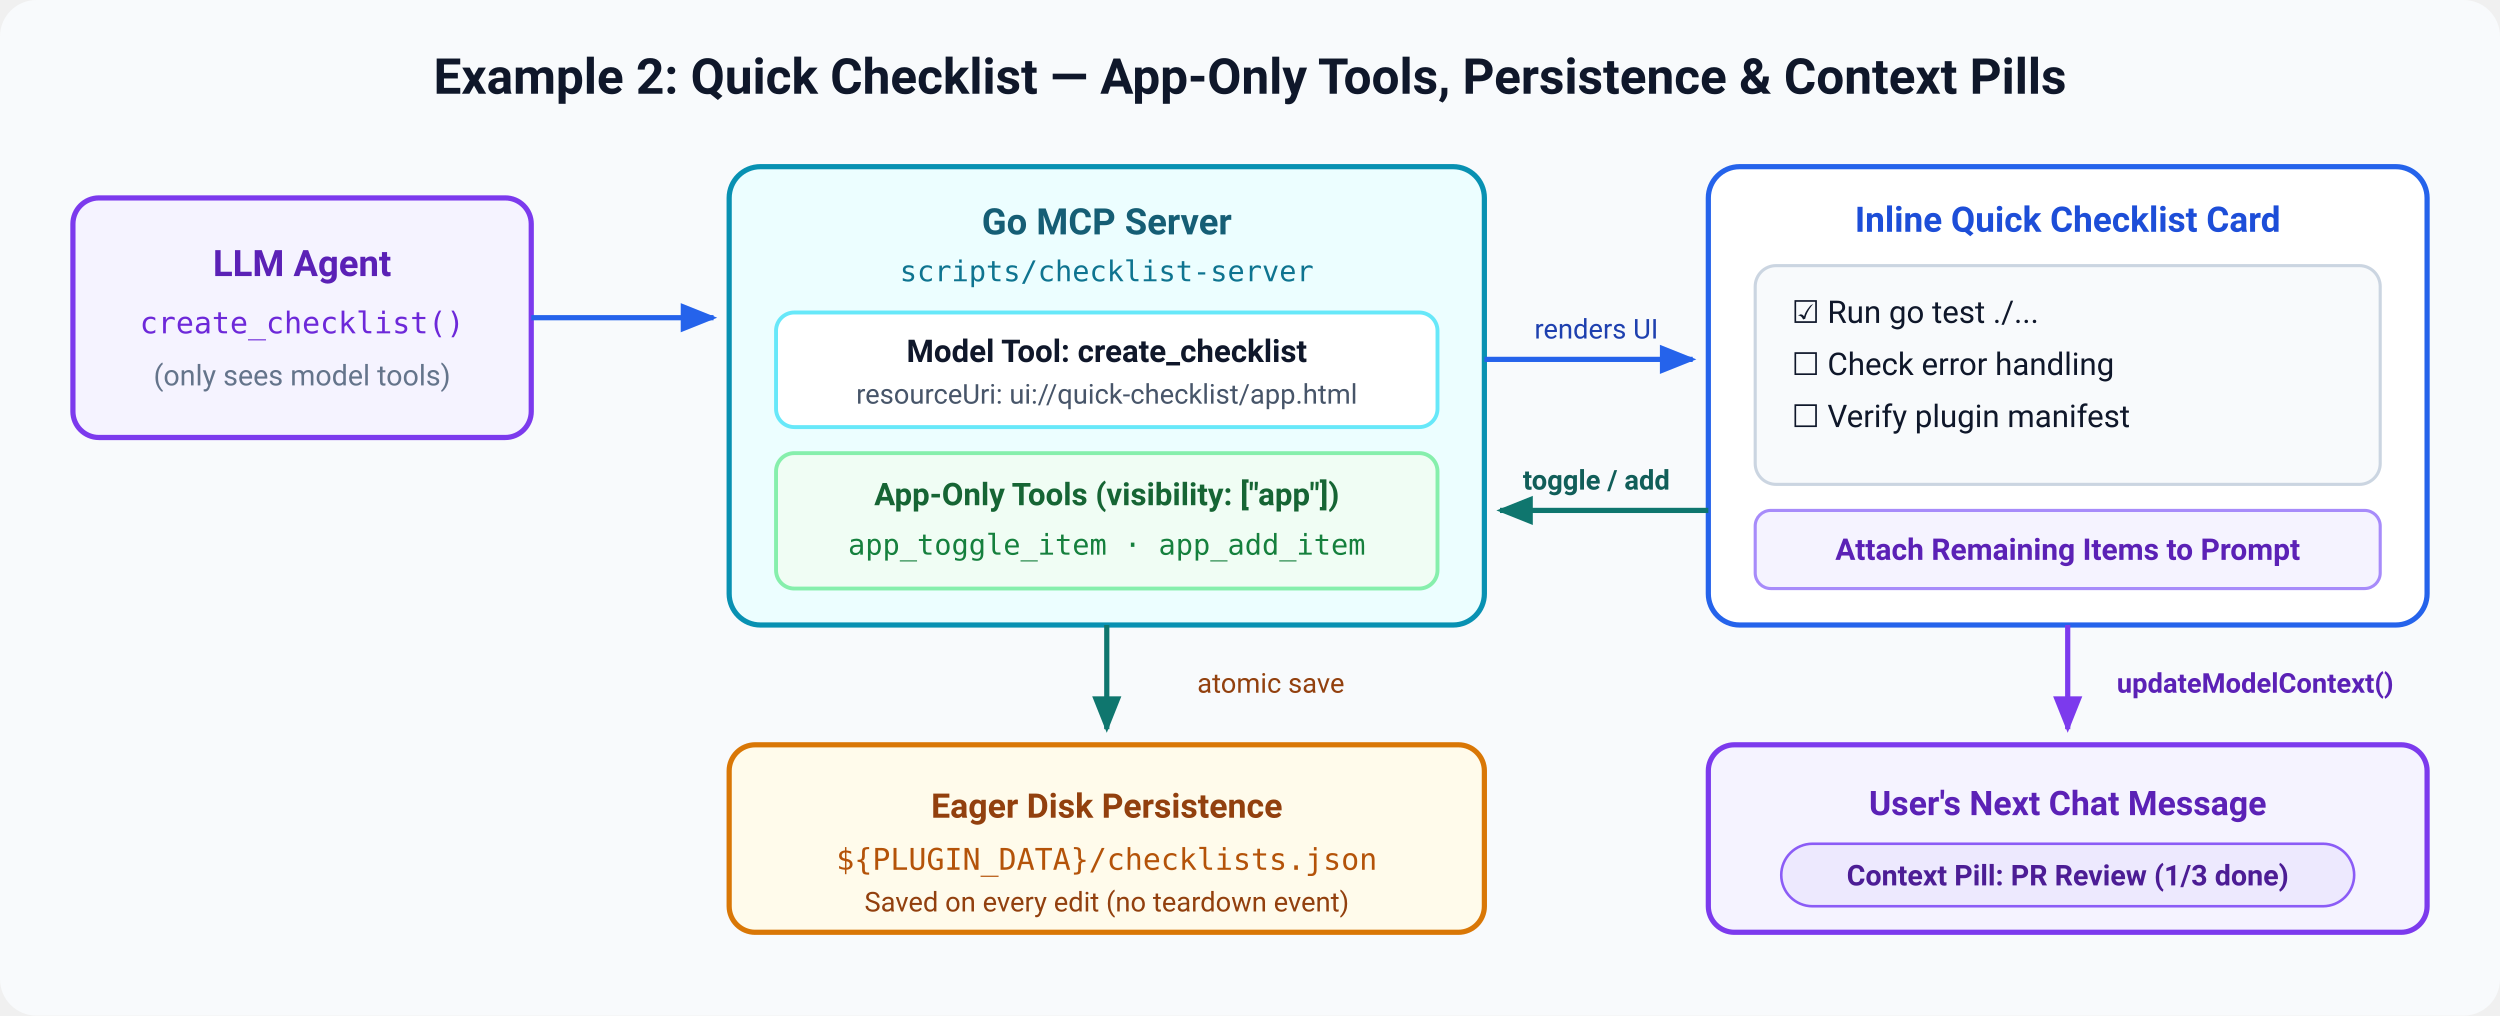
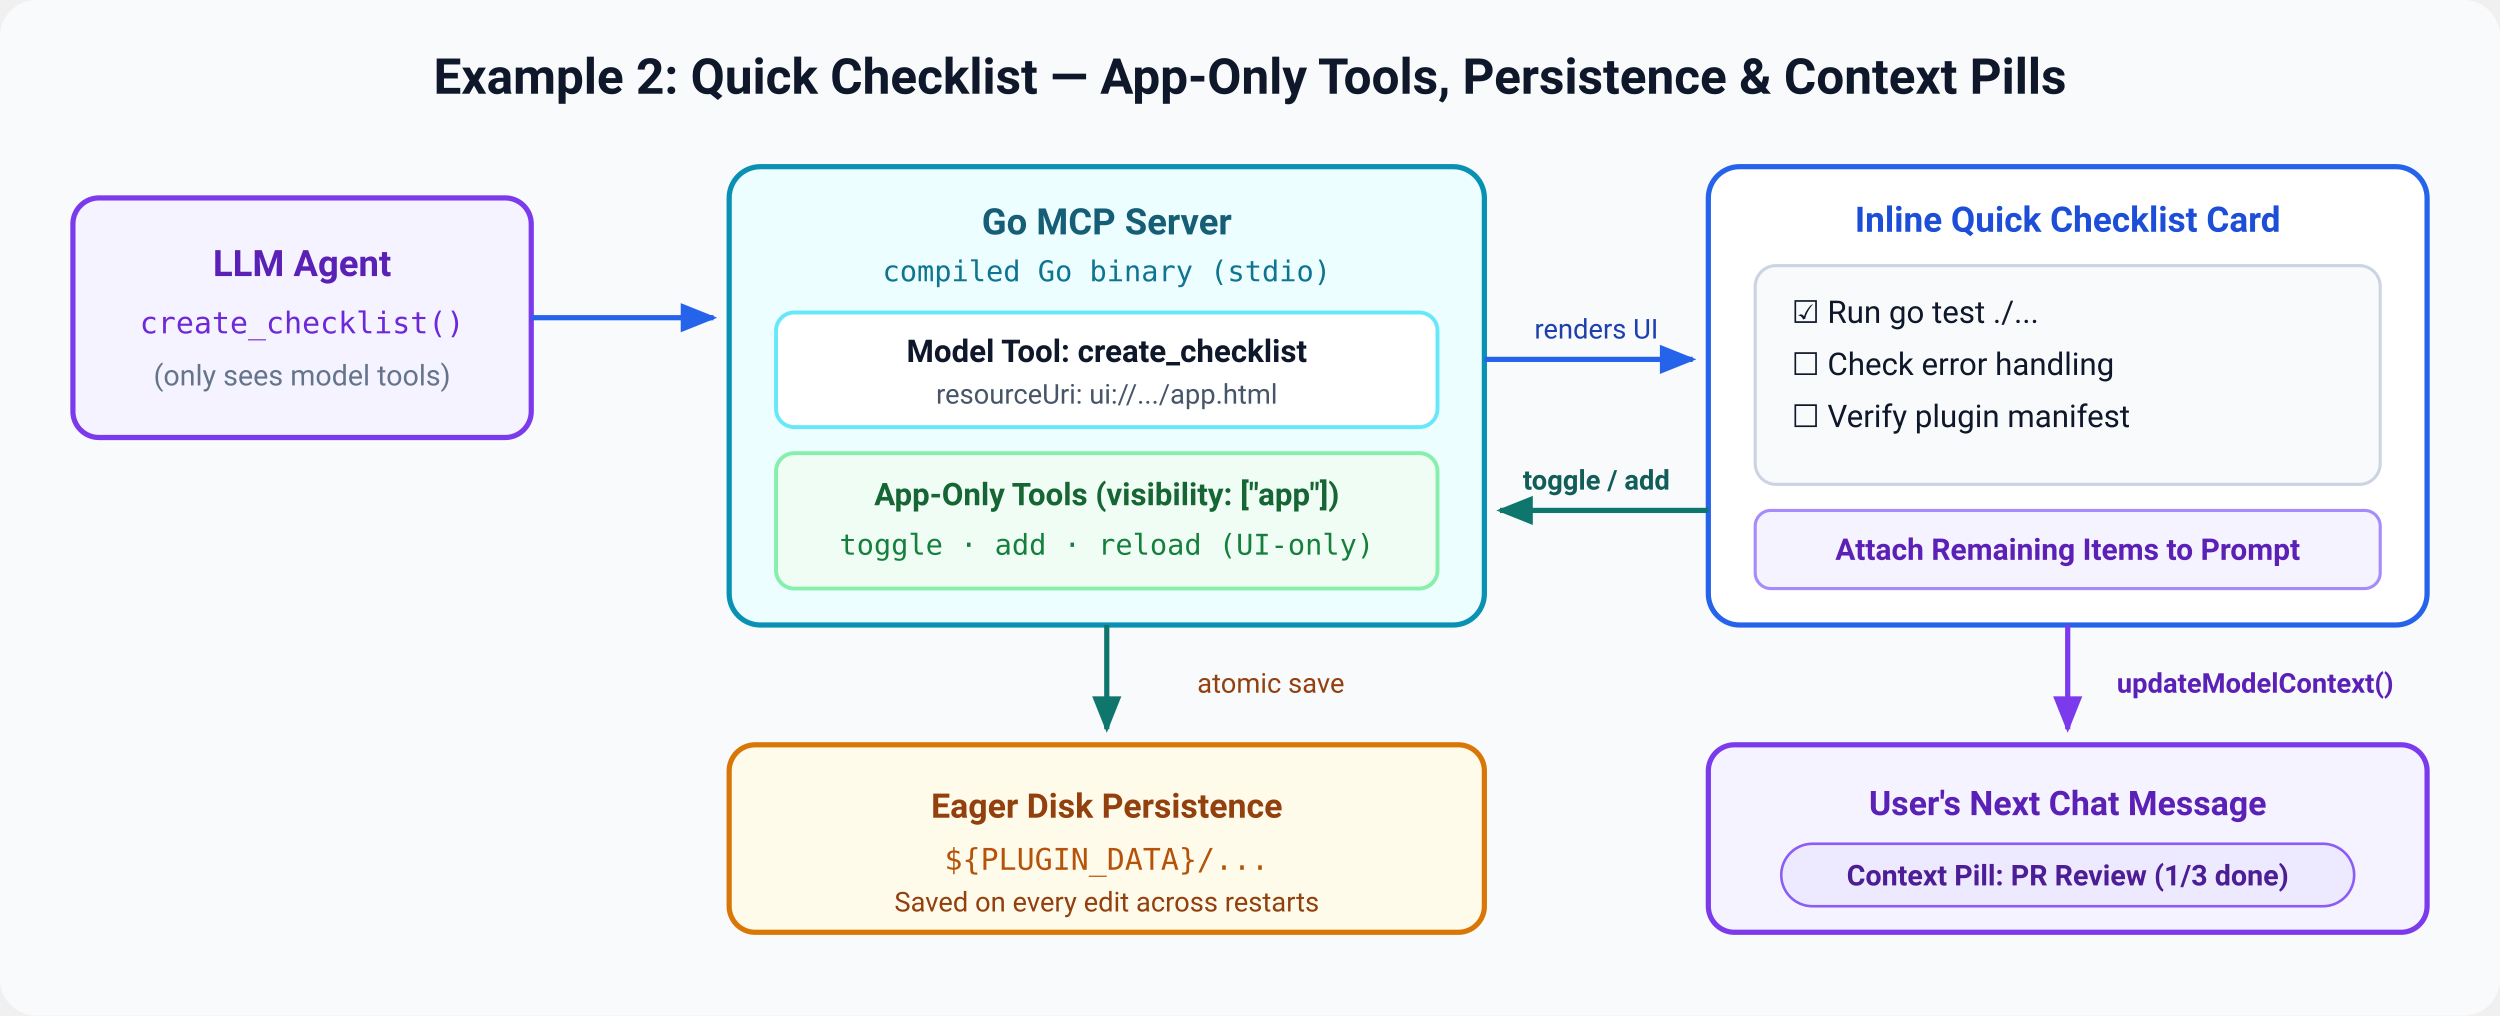
<svg xmlns="http://www.w3.org/2000/svg" viewBox="0 0 960 390" width="960" height="390" font-family="-apple-system, BlinkMacSystemFont, 'Segoe UI', Roboto, Helvetica, Arial, sans-serif">
  <defs>
    <marker id="arr-blue2" viewBox="0 0 10 10" refX="9" refY="5" markerWidth="7" markerHeight="7" orient="auto">
      <path d="M 0 1 L 10 5 L 0 9 z" fill="#2563eb" />
    </marker>
    <marker id="arr-teal2" viewBox="0 0 10 10" refX="9" refY="5" markerWidth="7" markerHeight="7" orient="auto">
      <path d="M 0 1 L 10 5 L 0 9 z" fill="#0f766e" />
    </marker>
    <marker id="arr-purple2" viewBox="0 0 10 10" refX="9" refY="5" markerWidth="7" markerHeight="7" orient="auto">
      <path d="M 0 1 L 10 5 L 0 9 z" fill="#7c3aed" />
    </marker>
  </defs>
  <rect width="960" height="390" rx="14" fill="#f8fafc" />
  <text x="480" y="36" text-anchor="middle" font-size="19" font-weight="700" fill="#0f172a">Example 2: Quick Checklist — App-Only Tools, Persistence &amp; Context Pills</text>
  <rect x="28" y="76" width="176" height="92" rx="10" fill="#f5f3ff" stroke="#7c3aed" stroke-width="2" />
  <text x="116" y="106" text-anchor="middle" font-size="14" font-weight="700" fill="#5b21b6">LLM Agent</text>
  <text x="116" y="128" text-anchor="middle" font-size="11.5" font-family="ui-monospace, Menlo, monospace" fill="#6d28d9">create_checklist()</text>
  <text x="116" y="148" text-anchor="middle" font-size="11" fill="#64748b">(only sees model tools)</text>
  <rect x="280" y="64" width="290" height="176" rx="12" fill="#ecfeff" stroke="#0891b2" stroke-width="2" />
  <text x="425" y="90" text-anchor="middle" font-size="14" font-weight="700" fill="#155e75">Go MCP Server</text>
-   <text x="425" y="108" text-anchor="middle" font-size="11" font-family="ui-monospace, Menlo, monospace" fill="#0e7490">scripts/checklist-server</text>
+   <text x="425" y="108" text-anchor="middle" font-size="11" font-family="ui-monospace, Menlo, monospace" fill="#0e7490">compiled Go binary (stdio)</text>
  <rect x="298" y="120" width="254" height="44" rx="7" fill="#ffffff" stroke="#67e8f9" stroke-width="1.5" />
  <text x="425" y="139" text-anchor="middle" font-size="12" font-weight="700" fill="#0f172a">Model Tool: create_checklist</text>
-   <text x="425" y="155" text-anchor="middle" font-size="10.5" fill="#475569">resourceUri: ui://quick-checklist/app.html</text>
+   <text x="425" y="155" text-anchor="middle" font-size="10.5" fill="#475569">resourceUri: ui://.../app.html</text>
  <rect x="298" y="174" width="254" height="52" rx="7" fill="#f0fdf4" stroke="#86efac" stroke-width="1.5" />
  <text x="425" y="194" text-anchor="middle" font-size="12" font-weight="700" fill="#166534">App-Only Tools (visibility: ["app"])</text>
-   <text x="425" y="213" text-anchor="middle" font-size="11" font-family="ui-monospace, Menlo, monospace" fill="#15803d">app_toggle_item · app_add_item</text>
+   <text x="425" y="213" text-anchor="middle" font-size="11" font-family="ui-monospace, Menlo, monospace" fill="#15803d">toggle · add · reload (UI-only)</text>
  <rect x="280" y="286" width="290" height="72" rx="10" fill="#fffbeb" stroke="#d97706" stroke-width="2" />
  <text x="425" y="314" text-anchor="middle" font-size="13" font-weight="700" fill="#92400e">Eager Disk Persistence</text>
-   <text x="425" y="334" text-anchor="middle" font-size="11.5" font-family="ui-monospace, Menlo, monospace" fill="#b45309">${PLUGIN_DATA}/checklists.json</text>
-   <text x="425" y="350" text-anchor="middle" font-size="10.5" fill="#92400e">Saved on every edit (no teardown event)</text>
+   <text x="425" y="334" text-anchor="middle" font-size="11.5" font-family="ui-monospace, Menlo, monospace" fill="#b45309">${PLUGIN_DATA}/...</text>
+   <text x="425" y="350" text-anchor="middle" font-size="10.5" fill="#92400e">Saved on every edit across restarts</text>
  <rect x="656" y="64" width="276" height="176" rx="12" fill="#ffffff" stroke="#2563eb" stroke-width="2" />
  <text x="794" y="89" text-anchor="middle" font-size="13.5" font-weight="700" fill="#1d4ed8">Inline Quick Checklist Card</text>
  <rect x="674" y="102" width="240" height="84" rx="8" fill="#f8fafc" stroke="#cbd5e1" stroke-width="1.2" />
  <text x="688" y="124" font-size="12" fill="#0f172a">☑  Run go test ./...</text>
  <text x="688" y="144" font-size="12" fill="#0f172a">☐  Check error handling</text>
  <text x="688" y="164" font-size="12" fill="#0f172a">☐  Verify plugin manifest</text>
  <rect x="674" y="196" width="240" height="30" rx="6" fill="#f5f3ff" stroke="#a78bfa" stroke-width="1.2" />
  <text x="794" y="215" text-anchor="middle" font-size="11.5" font-weight="600" fill="#5b21b6">Attach Remaining Items to Prompt</text>
  <rect x="656" y="286" width="276" height="72" rx="10" fill="#f5f3ff" stroke="#7c3aed" stroke-width="2" />
  <text x="794" y="313" text-anchor="middle" font-size="13" font-weight="700" fill="#5b21b6">User's Next Chat Message</text>
  <rect x="684" y="324" width="220" height="24" rx="12" fill="#ede9fe" stroke="#8b5cf6" stroke-width="1" />
  <text x="794" y="340" text-anchor="middle" font-size="11" font-weight="600" fill="#4c1d95">Context Pill: PR Review (1/3 done)</text>
  <line x1="204" y1="122" x2="274" y2="122" stroke="#2563eb" stroke-width="2" marker-end="url(#arr-blue2)" />
  <line x1="570" y1="138" x2="650" y2="138" stroke="#2563eb" stroke-width="2" marker-end="url(#arr-blue2)" />
  <text x="613" y="130" text-anchor="middle" font-size="10.5" fill="#1e40af">renders UI</text>
  <line x1="656" y1="196" x2="576" y2="196" stroke="#0f766e" stroke-width="2" marker-end="url(#arr-teal2)" />
  <text x="613" y="188" text-anchor="middle" font-size="10.5" font-weight="600" fill="#115e59">toggle / add</text>
  <line x1="425" y1="240" x2="425" y2="280" stroke="#0f766e" stroke-width="2" marker-end="url(#arr-teal2)" />
  <text x="488" y="266" text-anchor="middle" font-size="10.5" fill="#92400e">atomic save</text>
  <line x1="794" y1="240" x2="794" y2="280" stroke="#7c3aed" stroke-width="2" marker-end="url(#arr-purple2)" />
  <text x="866" y="266" text-anchor="middle" font-size="10.5" font-weight="600" fill="#5b21b6">updateModelContext()</text>
</svg>
